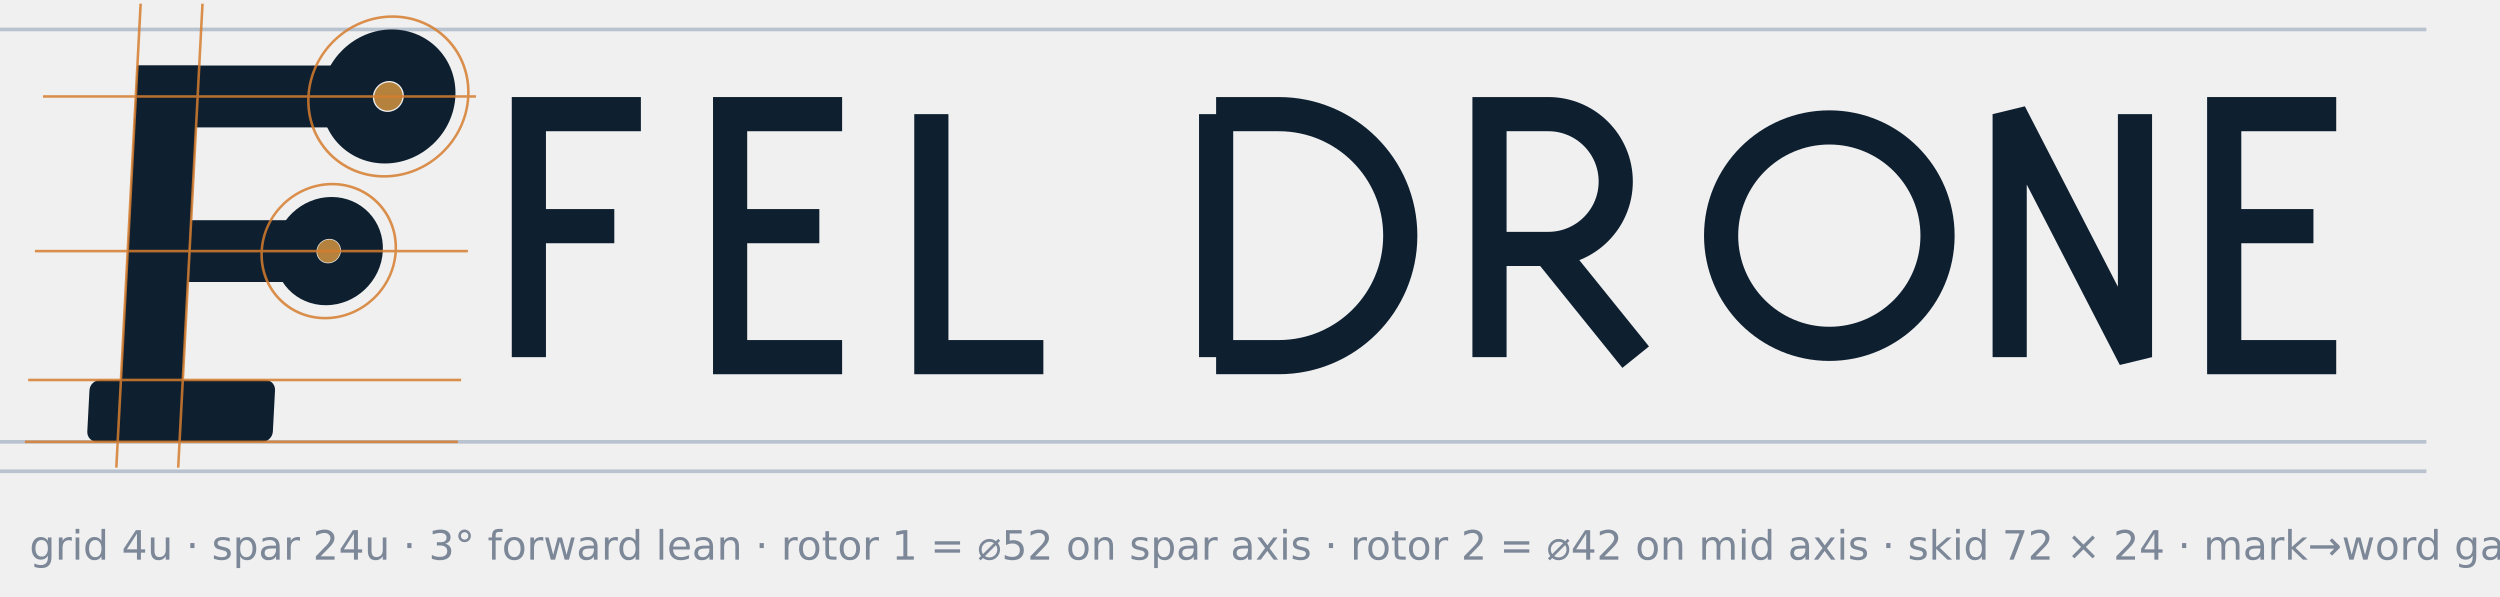
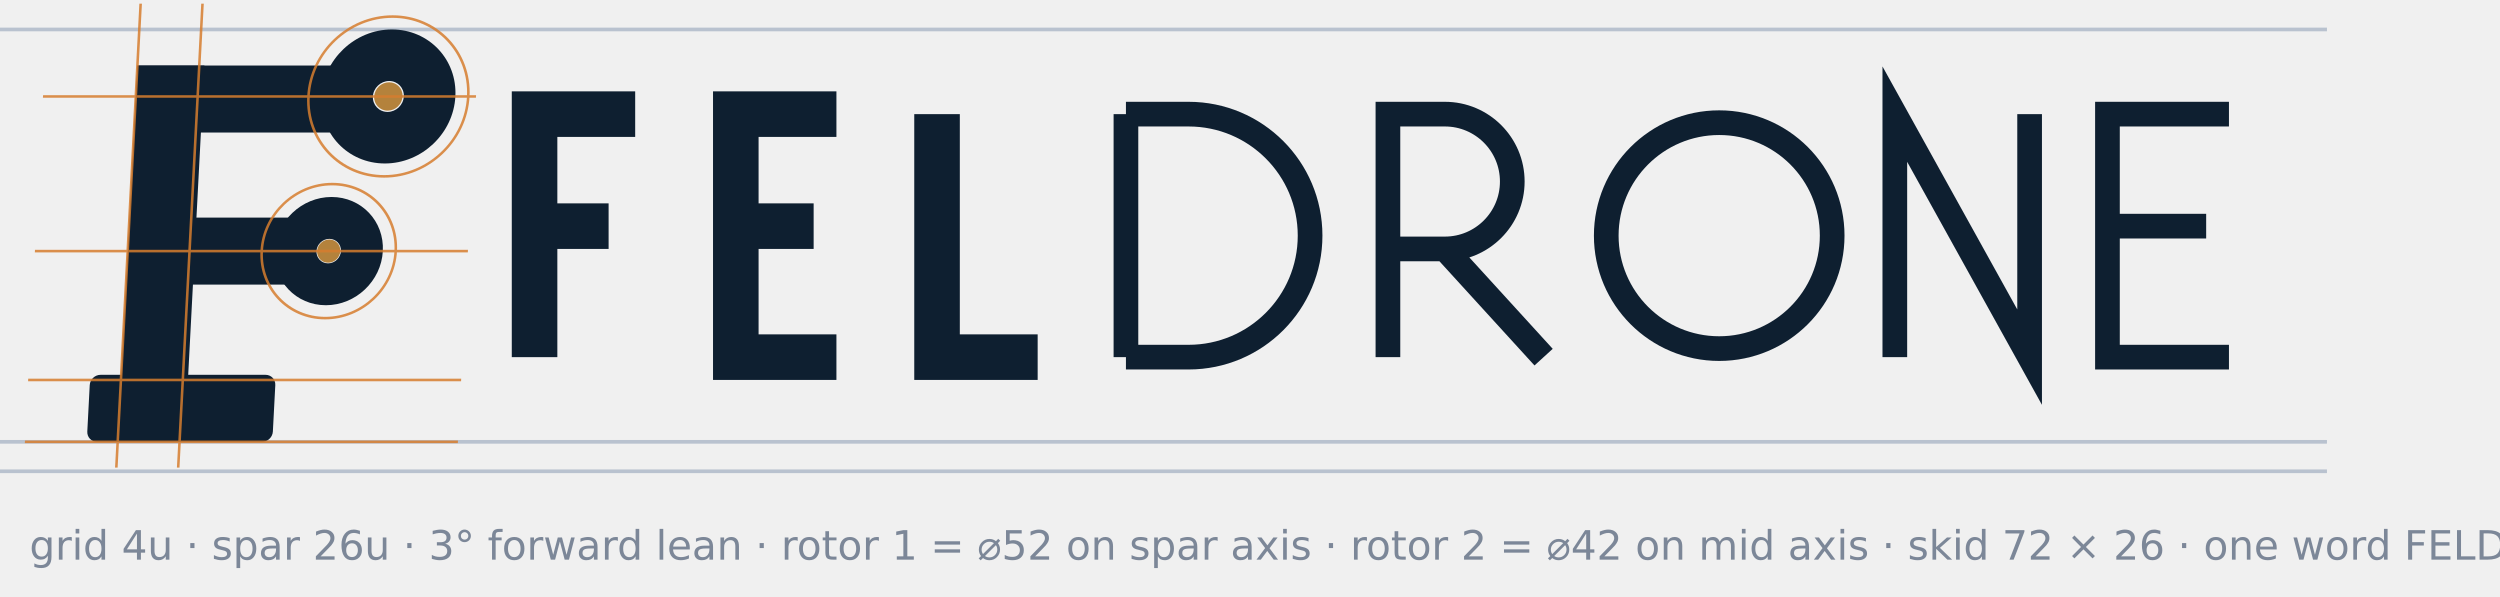
<svg xmlns="http://www.w3.org/2000/svg" viewBox="0 0 679 162">
  <g stroke="#b9c2cf" stroke-width="1" fill="none">
-     <line x1="0" y1="8" x2="659" y2="8" />
-     <line x1="0" y1="120" x2="659" y2="120" />
-     <line x1="0" y1="128" x2="659" y2="128" />
+     <line x1="0" y1="8" x2="632" y2="8" />
+     <line x1="0" y1="120" x2="632" y2="120" />
+     <line x1="0" y1="128" x2="632" y2="128" />
  </g>
  <g transform="translate(13.000 1.000) scale(0.7) skewX(-3)">
    <defs>
      <mask id="hm9">
        <rect x="0" y="0" width="168" height="180" fill="#fff" />
        <g fill="#000">
          <circle cx="134" cy="36" r="6" />
          <circle cx="114" cy="96" r="4.75" />
        </g>
      </mask>
    </defs>
    <g fill="#0e1f30" mask="url(#hm9)">
-       <rect x="36" y="24" width="24" height="134" />
-       <rect x="36" y="24" width="98" height="24" />
-       <rect x="60" y="84" width="54" height="24" />
-       <rect x="24" y="146" width="72" height="24" rx="4" />
+       <rect x="36" y="24" width="26" height="134" />
+       <rect x="36" y="24" width="98" height="26" />
+       <rect x="60" y="83" width="54" height="26" />
+       <rect x="24" y="144" width="72" height="26" rx="4" />
      <circle cx="134" cy="36" r="26" />
      <circle cx="114" cy="96" r="21" />
    </g>
    <g fill="#b4823c">
      <circle cx="134" cy="36" r="5.5" />
      <circle cx="114" cy="96" r="4.5" />
    </g>
  </g>
-   <g fill="none" stroke="#0e1f30" stroke-width="9" stroke-linecap="butt" stroke-linejoin="miter">
-     <path transform="translate(139 31) scale(1.03125)" d="M4.5 64 V0 H34 M4.5 29.5 H27" />
-     <path transform="translate(193.6562 31) scale(1.03125)" d="M34 0 H4.5 V64 H34 M4.5 29.5 H28" />
-     <path transform="translate(248.3125 31) scale(1.03125)" d="M4.5 0 V64 H34" />
-     <path transform="translate(325.6562 31) scale(1.03125)" d="M4.5 0 V64 M4.5 0 H21 A32 32 0 0 1 21 64 H4.5" />
-     <path transform="translate(399.9062 31) scale(1.03125)" d="M4.5 64 V0 H20 A17.75 17.75 0 0 1 20 35.5 H4.5 M20 35.5 L43 64" />
-     <path transform="translate(463.8438 31) scale(1.03125)" d="M3.5 32 a28.5 28.5 0 1 0 57 0 a28.5 28.5 0 1 0 -57 0" />
-     <path transform="translate(541.1875 31) scale(1.03125)" d="M4.5 64 V0 L37.5 64 V0" />
-     <path transform="translate(599.4531 31) scale(1.03125)" d="M34 0 H4.5 V64 H34 M4.5 29.5 H28" />
+   <g fill="none" stroke="#0e1f30" stroke-linecap="butt" stroke-linejoin="miter">
+     <path stroke-width="12" transform="translate(139 31) scale(1.03125)" d="M6 64 V0 H32.5 M6 29.5 H25.5" />
+     <path stroke-width="12" transform="translate(193.6562 31) scale(1.03125)" d="M32.5 0 H6 V64 H32.5 M6 29.5 H26.5" />
+     <path stroke-width="12" transform="translate(248.3125 31) scale(1.03125)" d="M6 0 V64 H32.5" />
+     <path stroke-width="6.5" transform="translate(302.4531 31) scale(1.03125)" d="M3.25 0 V64 M3.25 0 H19.75 A32 32 0 0 1 19.75 64 H3.25" />
+     <path stroke-width="6.5" transform="translate(373.6094 31) scale(1.03125)" d="M3.25 64 V0 H18.25 A17.75 17.75 0 0 1 18.25 35.5 H3.25 M18.25 35.5 L44.25 64" />
+     <path stroke-width="6.5" transform="translate(432.9062 31) scale(1.03125)" d="M3.25 32 a29.75 29.75 0 1 0 59.5 0 a29.75 29.75 0 1 0 -59.5 0" />
+     <path stroke-width="6.5" transform="translate(511.2812 31) scale(1.03125)" d="M3.25 64 V0 L38.75 64 V0" />
+     <path stroke-width="6.5" transform="translate(569.0312 31) scale(1.03125)" d="M35.25 0 H3.25 V64 H35.25 M3.25 29.5 H29.25" />
  </g>
  <g fill="none" stroke="#d67d2e" stroke-width="1" opacity="0.85" transform="translate(13.000 1.000) scale(0.7) skewX(-3)">
    <circle cx="134" cy="36" r="31" />
    <circle cx="114" cy="96" r="26" />
    <line x1="0" y1="36" x2="168" y2="36" />
    <line x1="0" y1="96" x2="168" y2="96" />
    <line x1="36" y1="0" x2="36" y2="180" />
    <line x1="60" y1="0" x2="60" y2="180" />
    <line x1="0" y1="146" x2="168" y2="146" />
    <line x1="0" y1="170" x2="168" y2="170" />
  </g>
-   <text x="8" y="152" font-family="DejaVu Sans" font-size="11" fill="#7c8798">grid 4u · spar 24u · 3° forward lean · rotor 1 = ⌀52 on spar axis · rotor 2 = ⌀42 on mid axis · skid 72 × 24 · mark→word gap matches the 15u internal letter rhythm</text>
+   <text x="8" y="152" font-family="DejaVu Sans" font-size="11" fill="#7c8798">grid 4u · spar 26u · 3° forward lean · rotor 1 = ⌀52 on spar axis · rotor 2 = ⌀42 on mid axis · skid 72 × 26 · one word FELDRONE: FEL 12u / DRONE 6.5u stroke, 14u rhythm, O kerned tight at 10u</text>
</svg>
